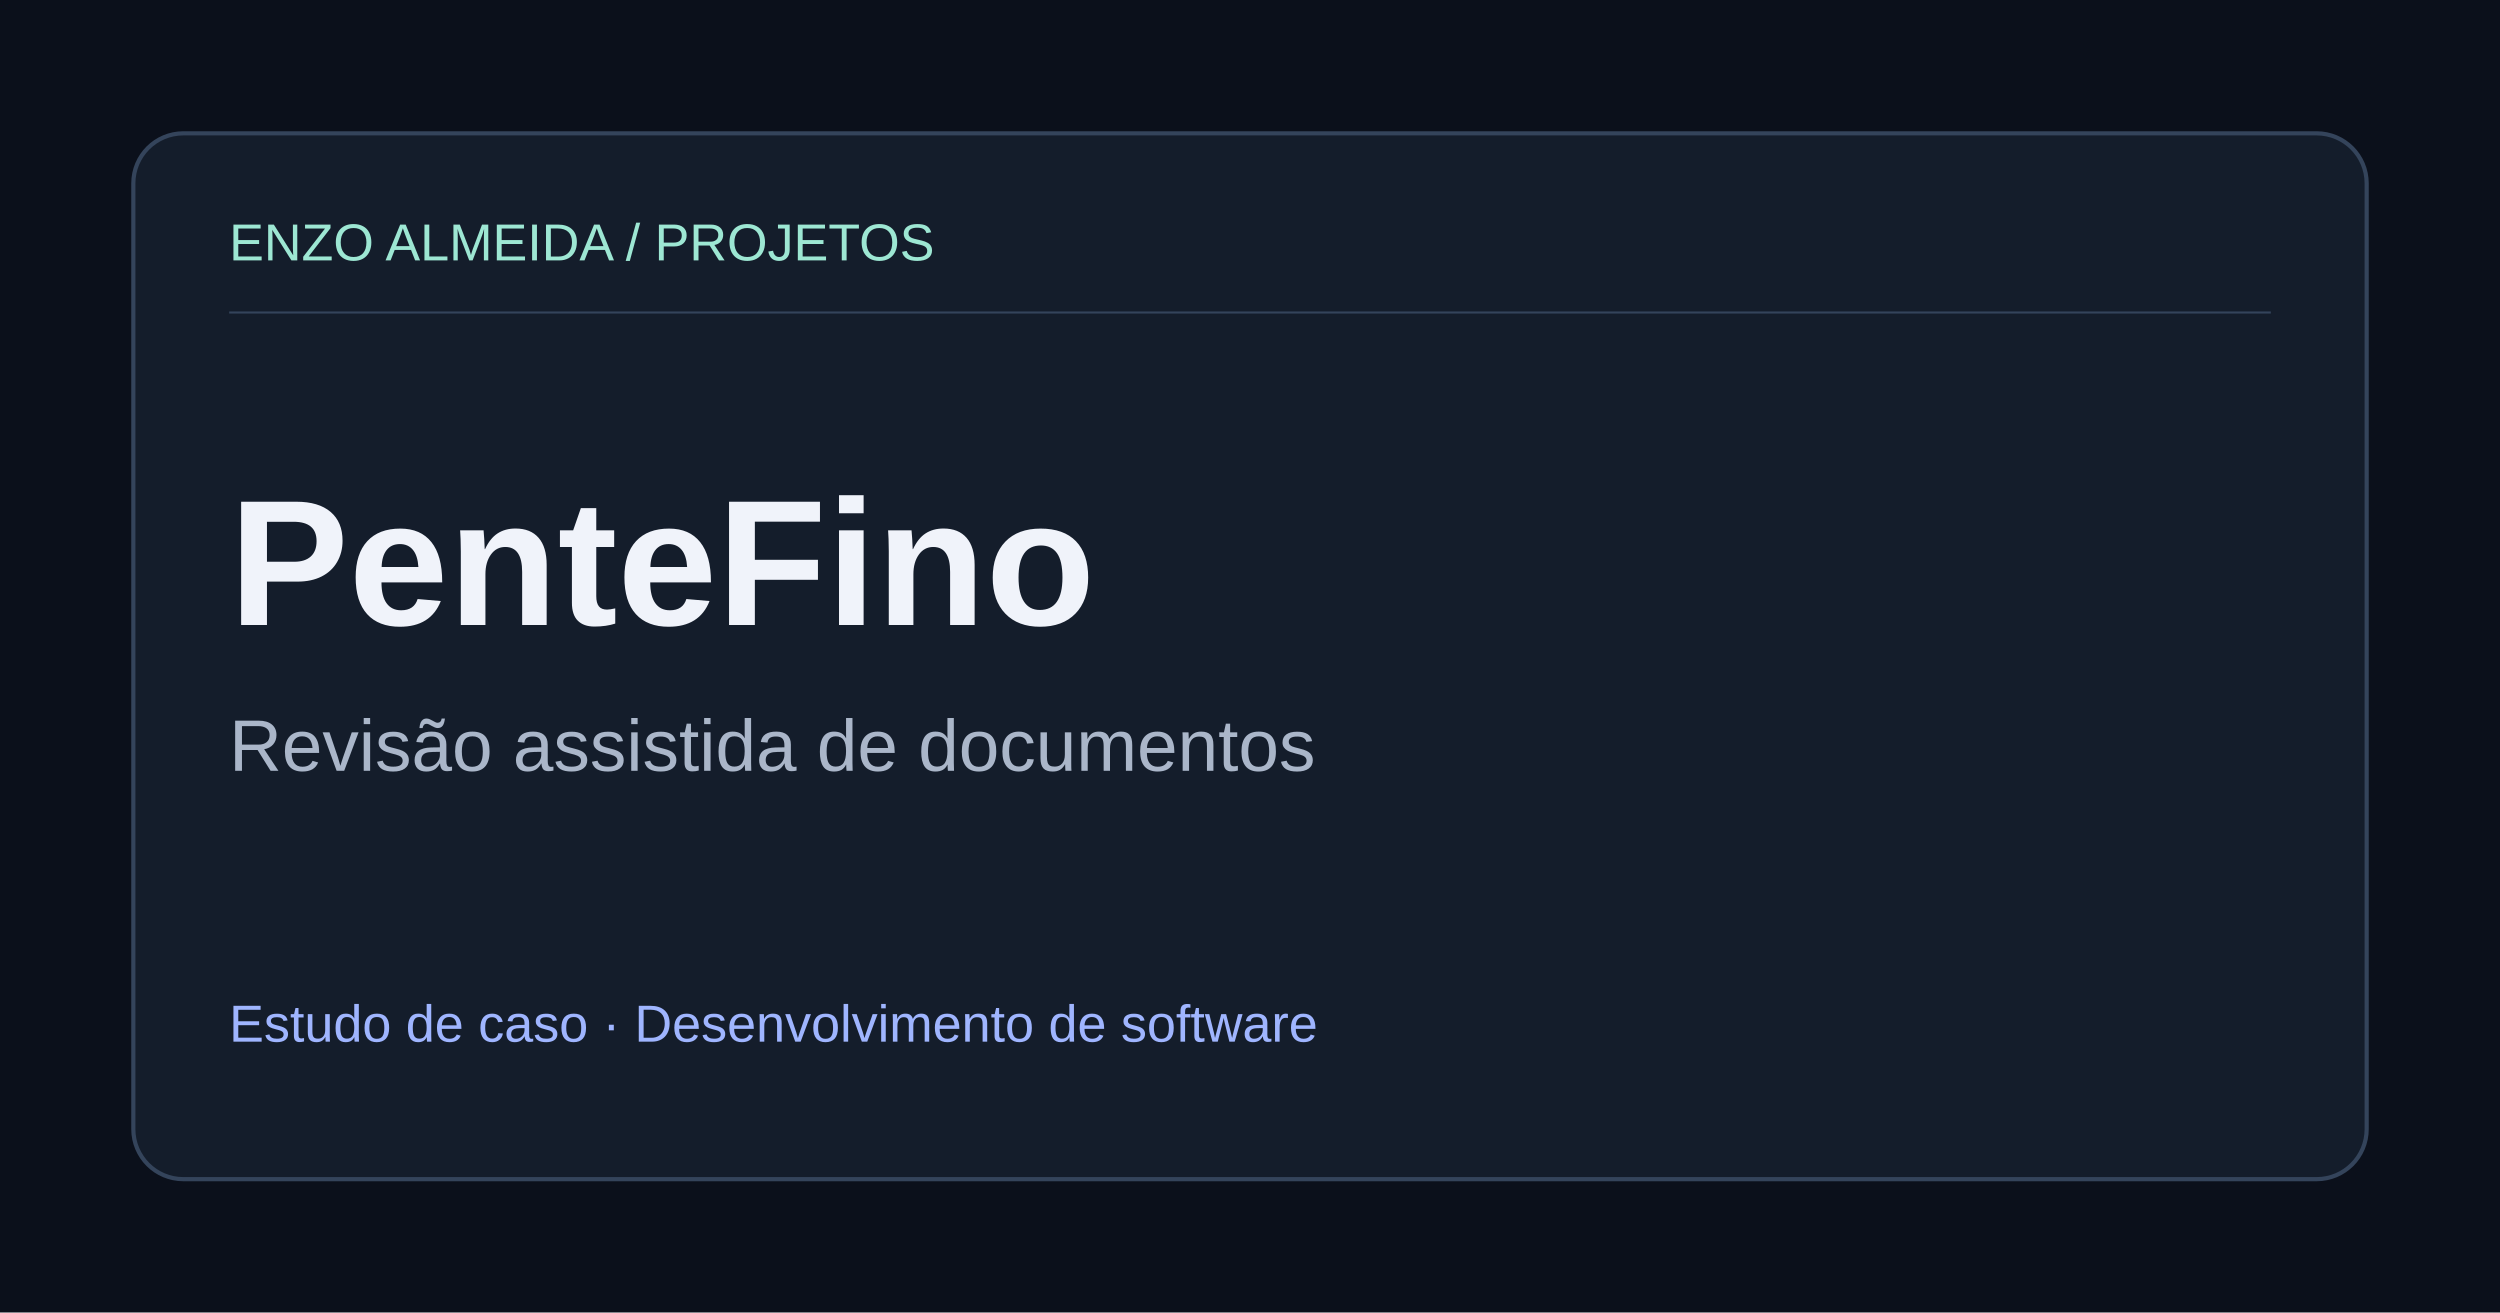
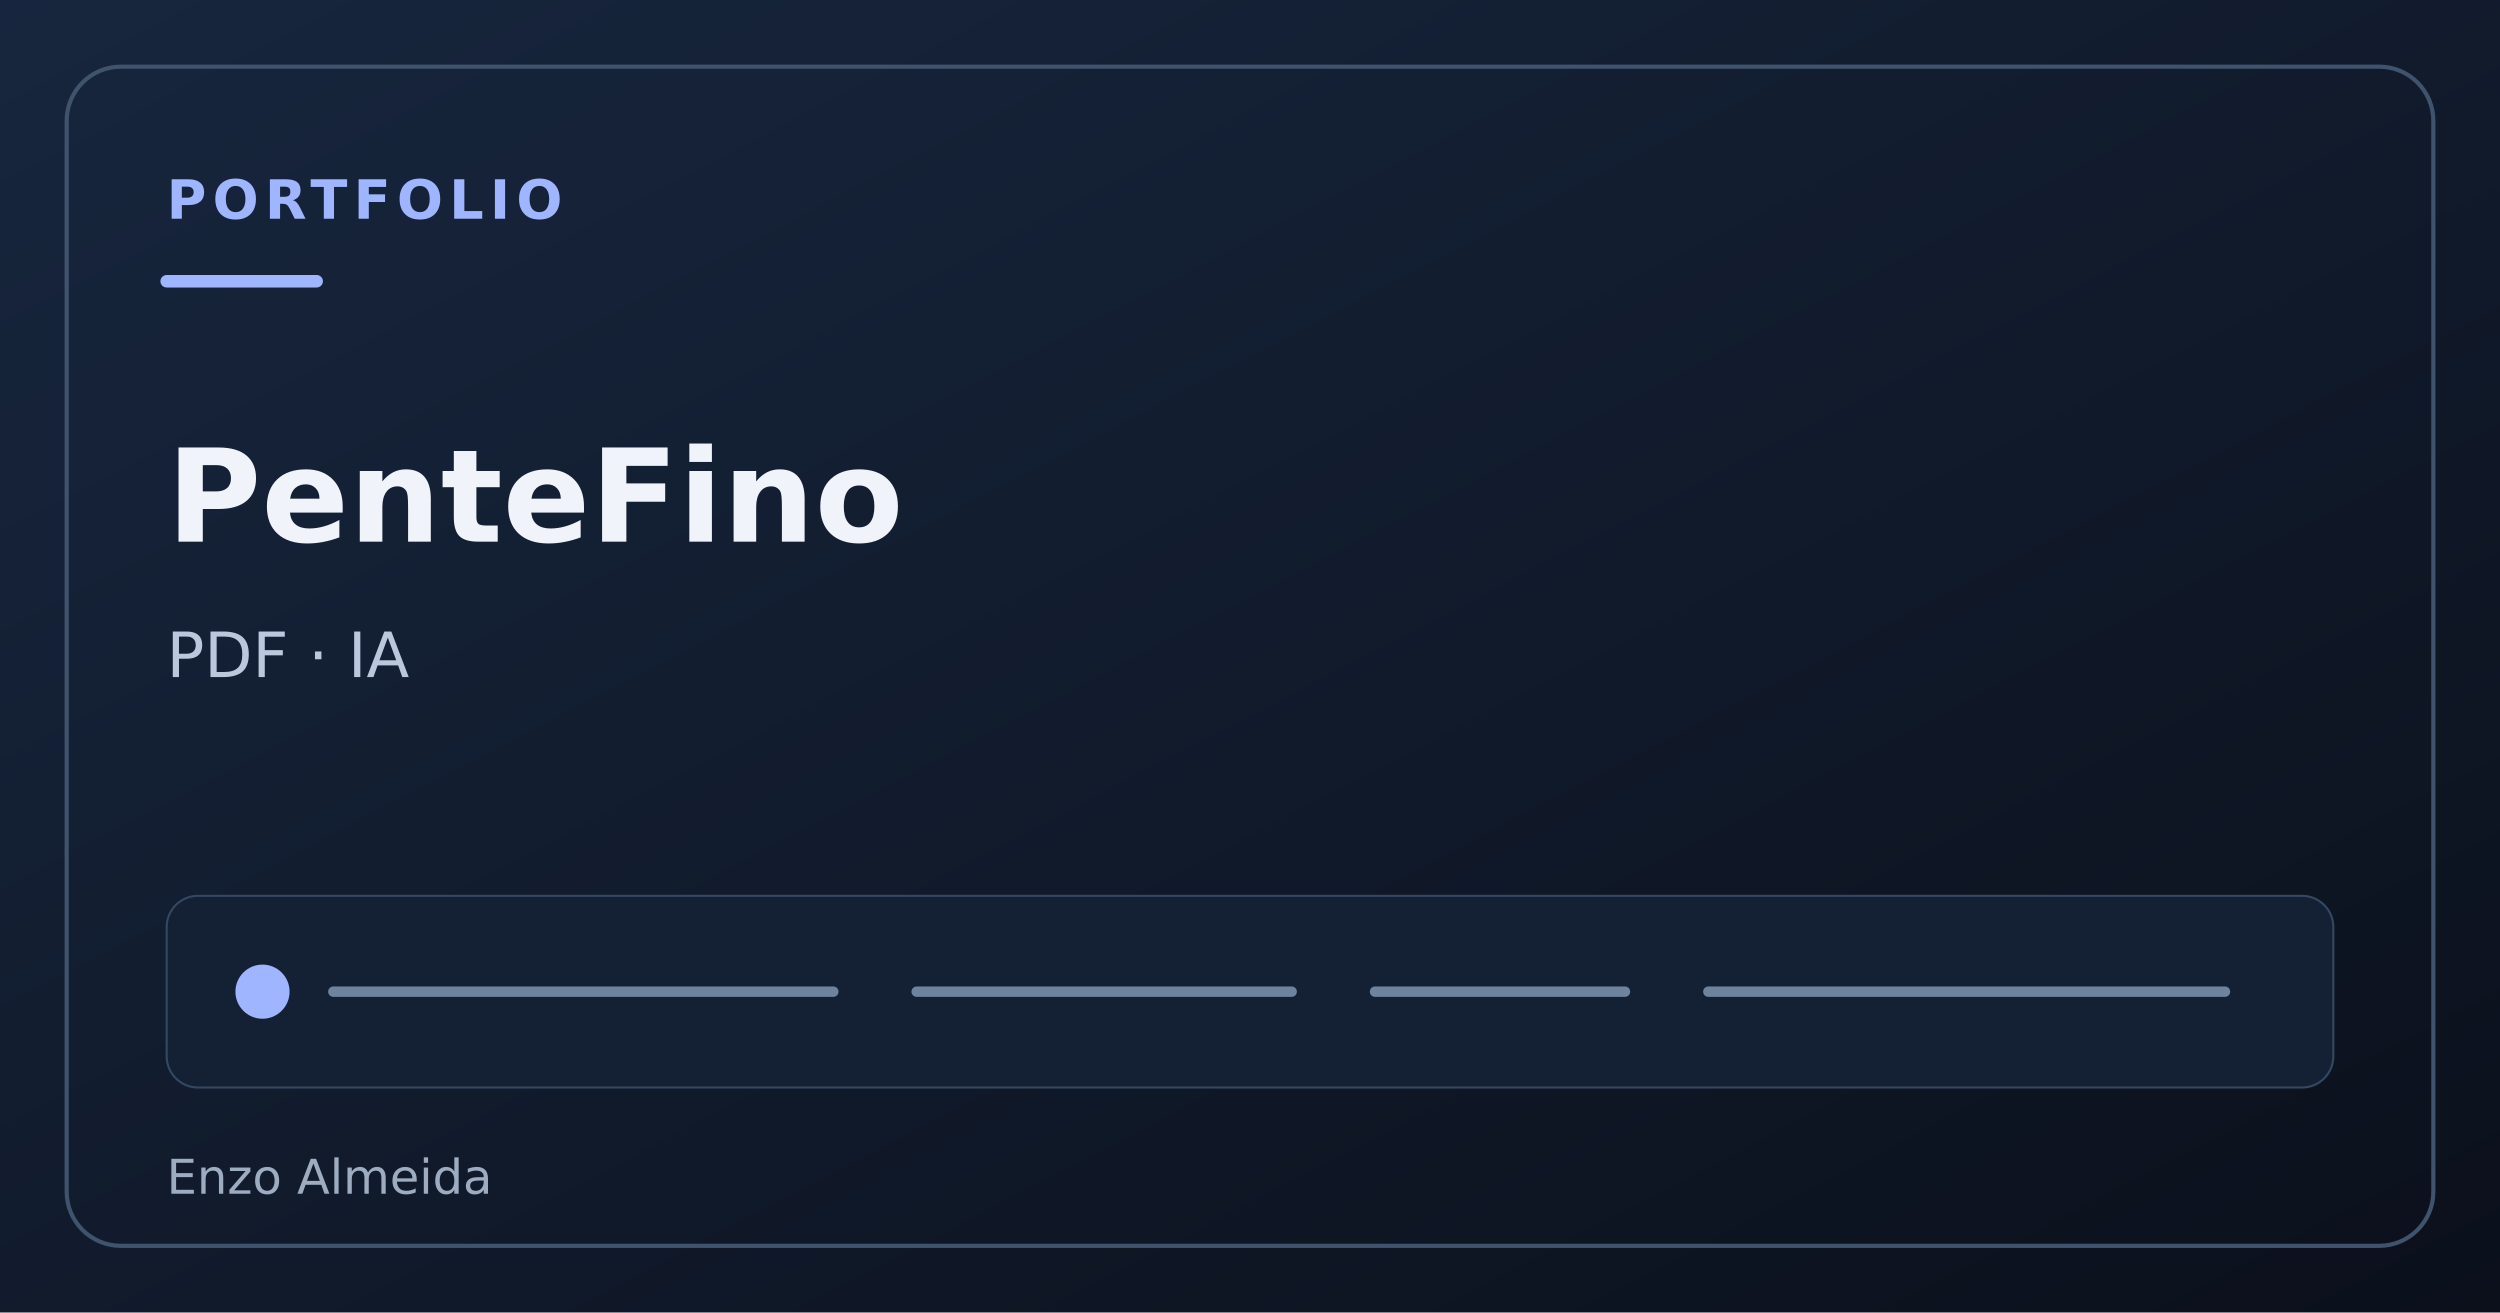
<svg xmlns="http://www.w3.org/2000/svg" width="1200" height="630" viewBox="0 0 1200 630">
-   <rect width="1200" height="630" fill="#0b101b" />
-   <rect x="64" y="64" width="1072" height="502" rx="24" fill="#141d2b" stroke="#34445b" stroke-width="2" />
-   <path d="M110 150h980" stroke="#34445b" />
-   <g font-family="Arial,sans-serif">
-     <text x="110" y="125" font-size="25" fill="#9de7d3">ENZO ALMEIDA / PROJETOS</text>
-     <text x="110" y="300" font-size="86" font-weight="bold" fill="#f0f3fa">PenteFino</text>
-     <text x="110" y="370" font-size="35" fill="#aab6c9">Revisão assistida de documentos</text>
-     <text x="110" y="500" font-size="25" fill="#9fb5ff">Estudo de caso · Desenvolvimento de software</text>
-   </g>
+   <defs>
+     <linearGradient id="bg" x2="1" y2="1">
+       <stop stop-color="#17263e" />
+       <stop offset="1" stop-color="#0b101b" />
+     </linearGradient>
+   </defs>
+   <rect width="1200" height="630" fill="url(#bg)" />
+   <rect x="32" y="32" width="1136" height="566" rx="26" fill="none" stroke="#40536d" stroke-width="2" />
+   <path d="M80 135h72" stroke="#9fb5ff" stroke-width="6" stroke-linecap="round" />
+   <text x="80" y="105" font-family="DejaVu Sans,sans-serif" font-size="26" fill="#9fb5ff" font-weight="bold" letter-spacing="3">PORTFOLIO</text>
+   <text x="80" y="260" font-family="DejaVu Sans,sans-serif" font-size="62" font-weight="bold" fill="#f0f3fa">PenteFino</text>
+   <text x="80" y="325" font-family="DejaVu Sans,sans-serif" font-size="30" fill="#bac8dd">PDF · IA</text>
+   <rect x="80" y="430" width="1040" height="92" rx="15" fill="#142033" stroke="#344862" />
+   <circle cx="126" cy="476" r="13" fill="#9fb5ff" />
+   <path d="M160 476h240m40 0h180m40 0h120m40 0h248" stroke="#6e839e" stroke-width="5" stroke-linecap="round" />
+   <text x="80" y="573" font-size="23" font-family="DejaVu Sans,sans-serif" fill="#9eacc1">Enzo Almeida</text>
</svg>
